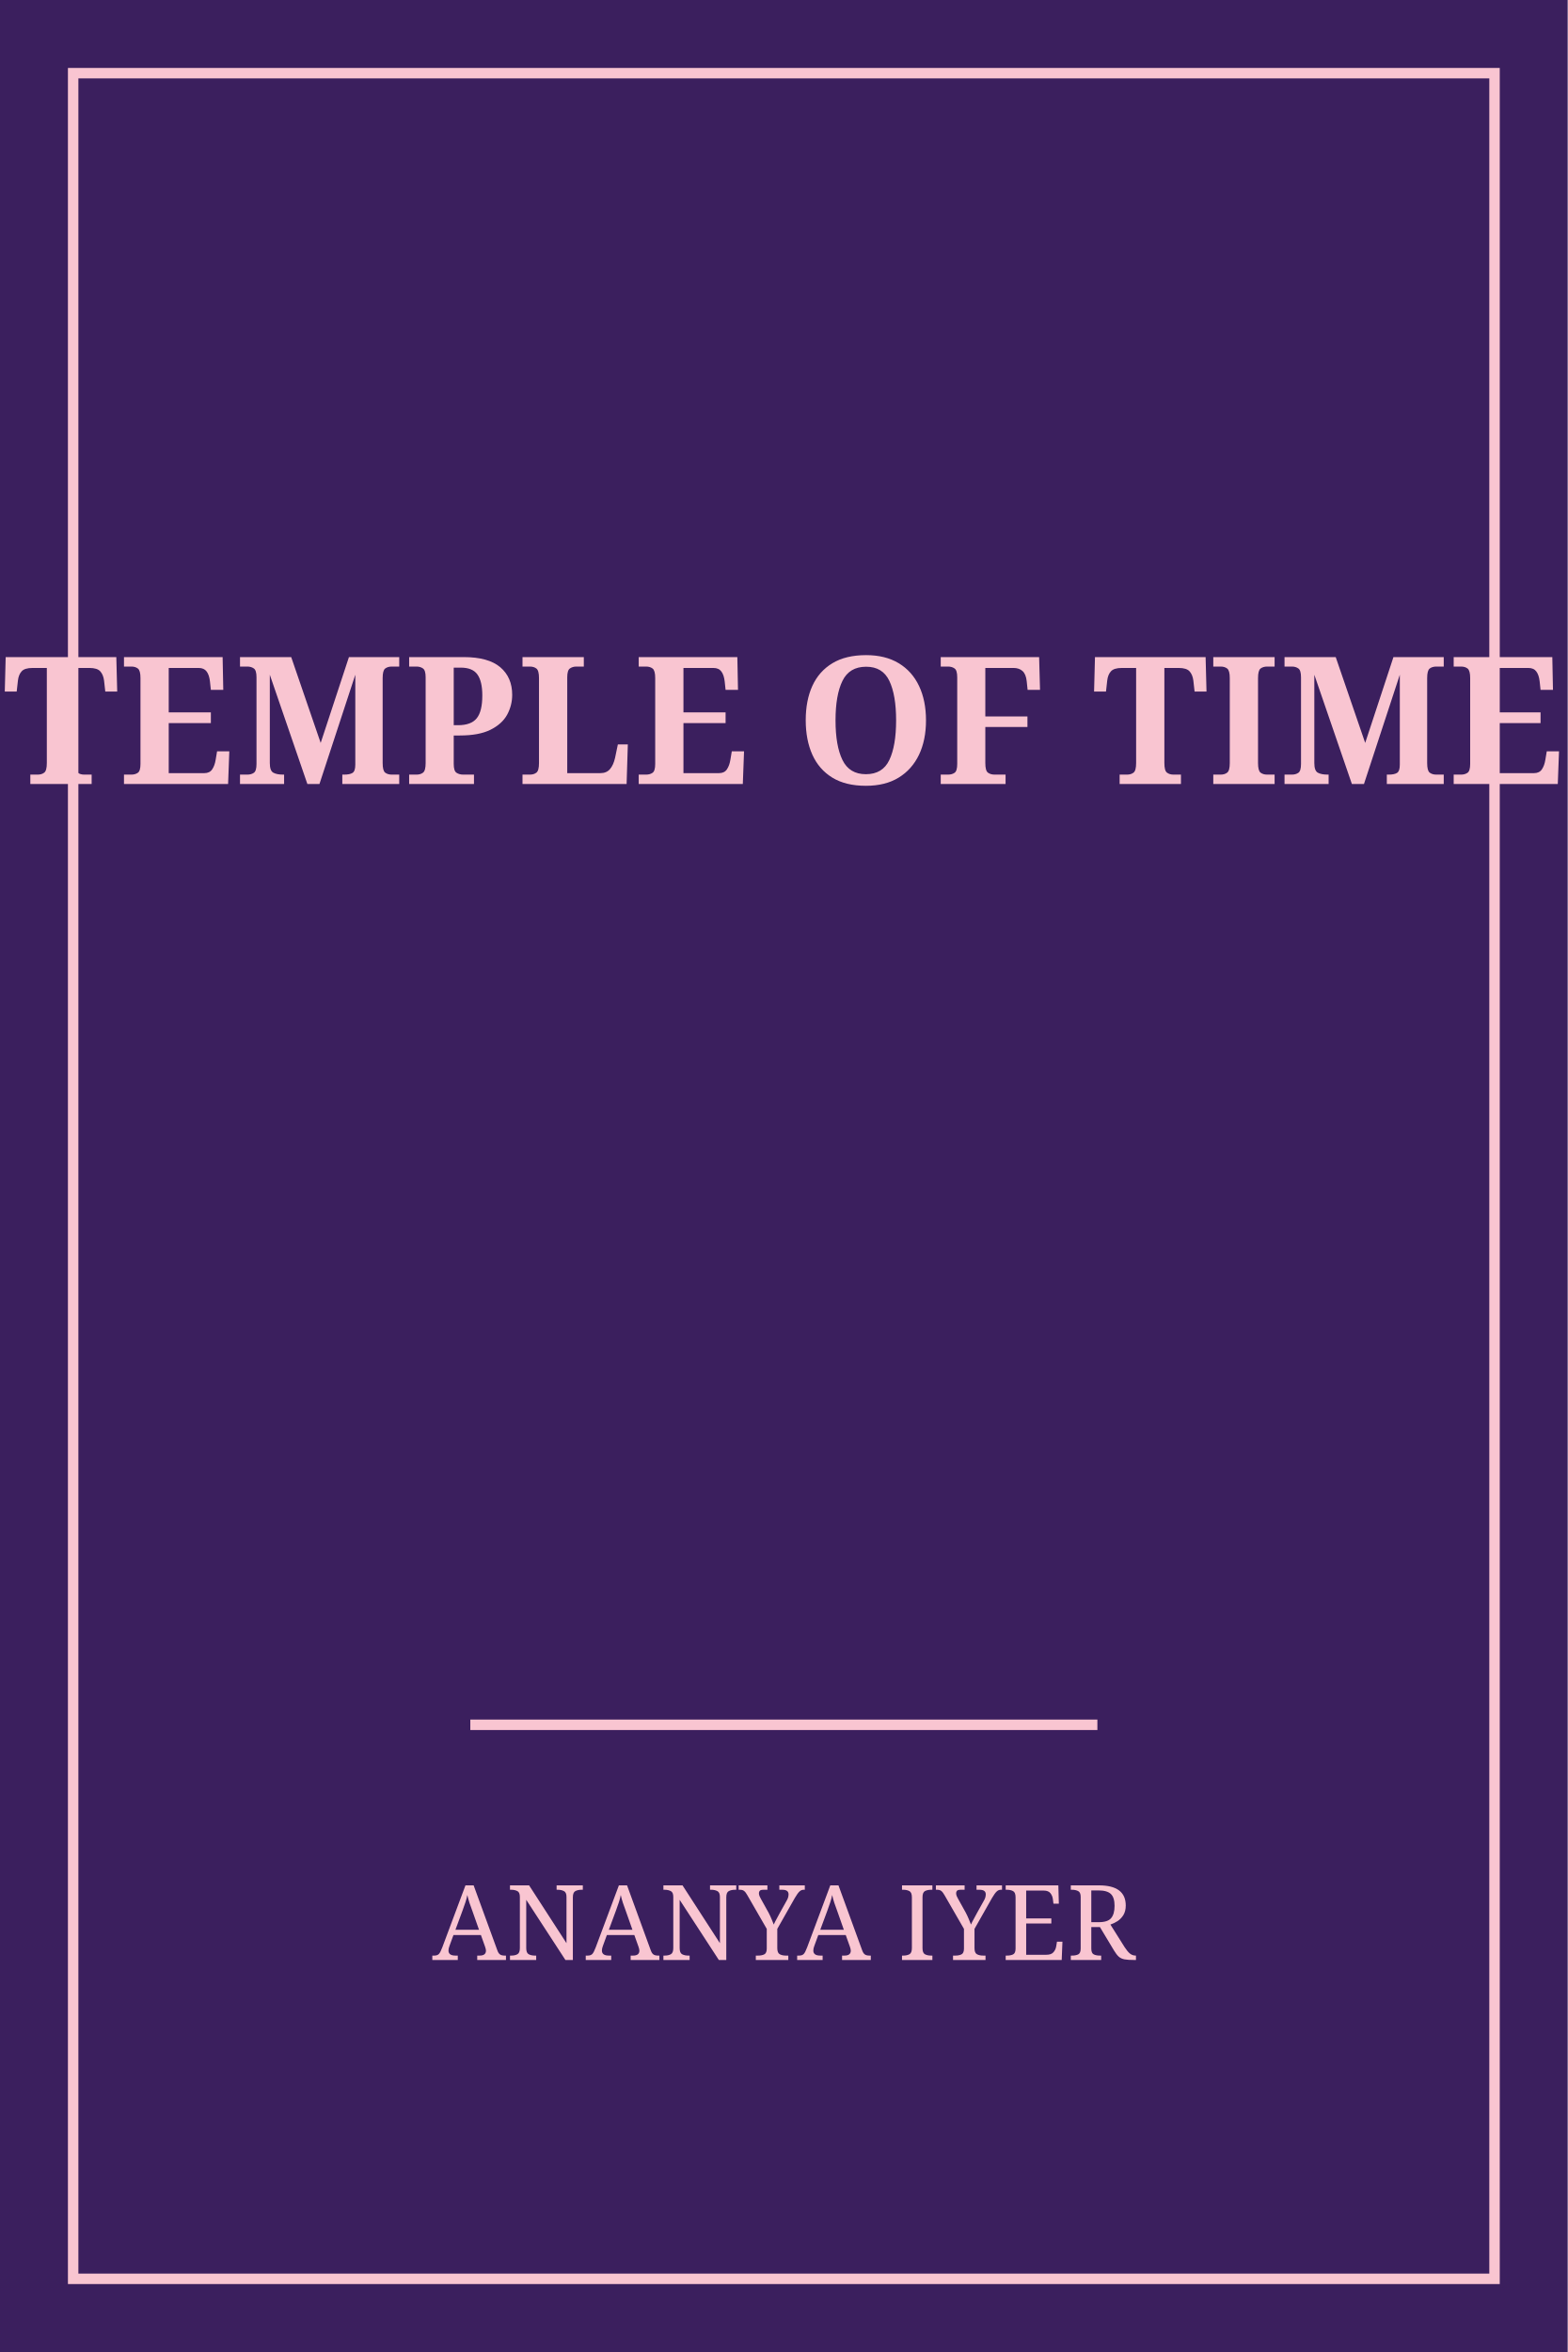
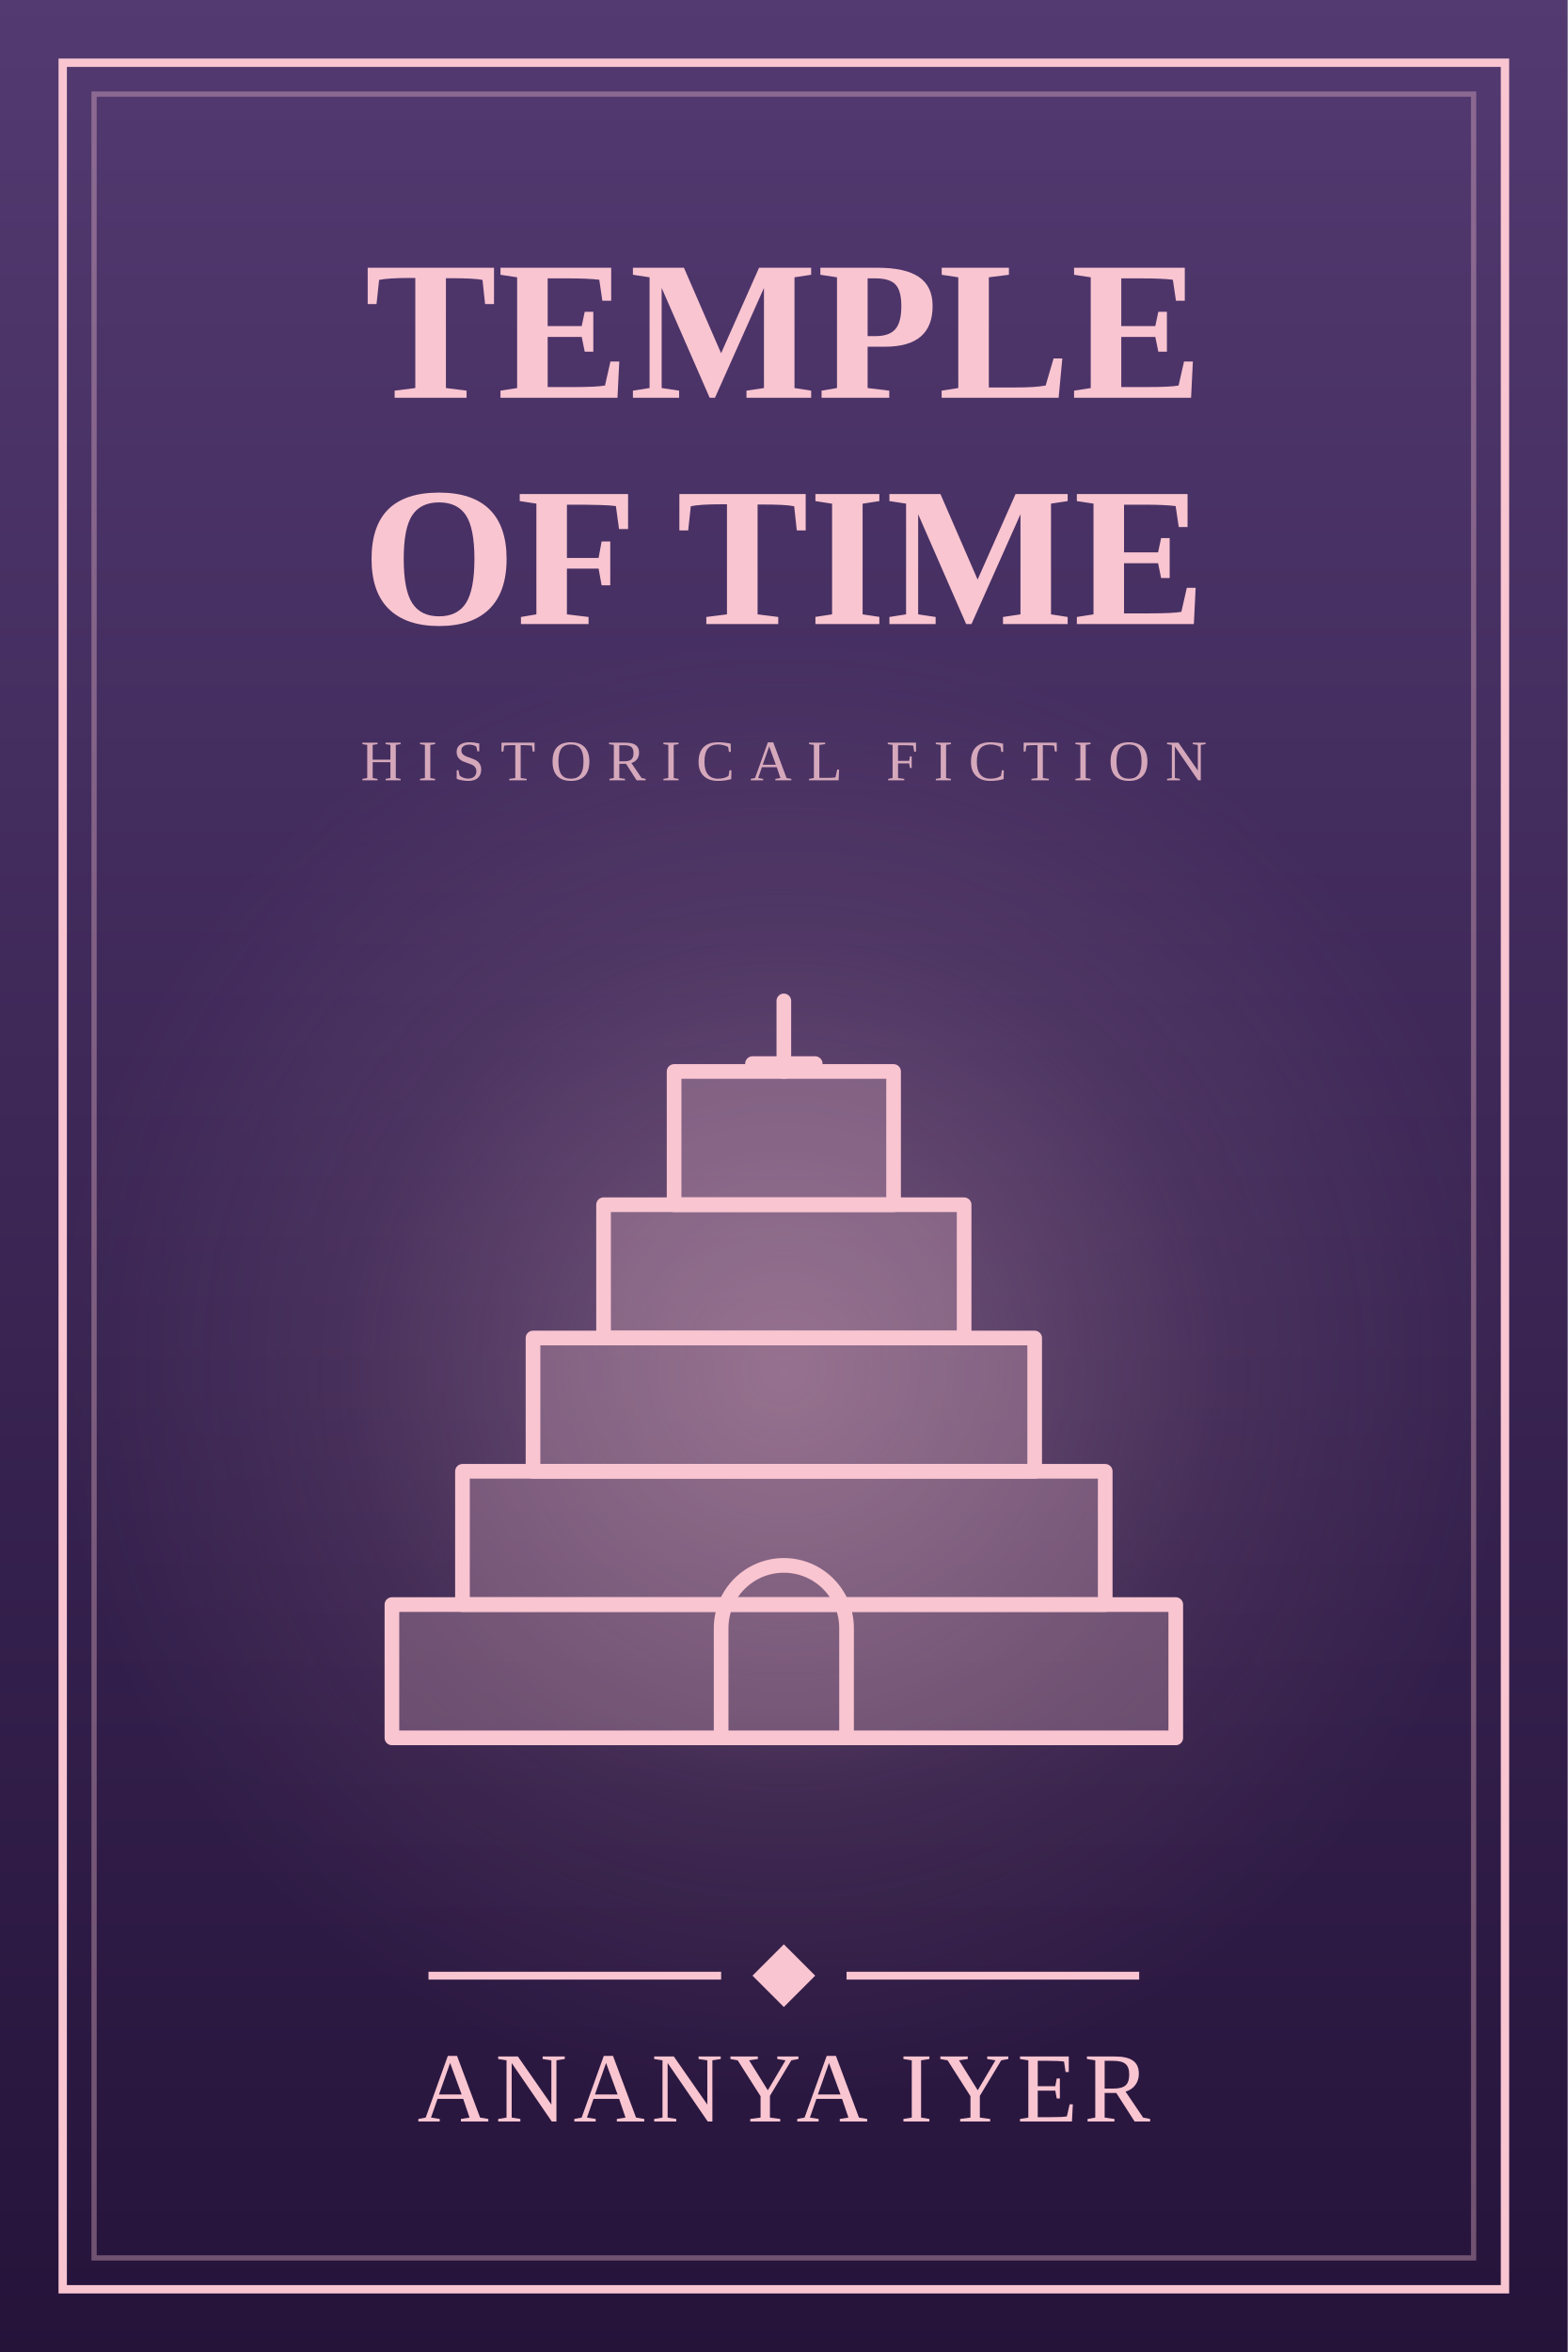
<svg xmlns="http://www.w3.org/2000/svg" viewBox="0 0 300 450" width="300" height="450" role="img" aria-label="Temple of Time by Ananya Iyer">
-   <rect width="300" height="450" fill="#3b1f5e" />
-   <rect x="14" y="14" width="272" height="422" fill="none" stroke="#f9c5d1" stroke-width="2" />
-   <text x="150" y="150" text-anchor="middle" font-family="Georgia, serif" font-size="34" font-weight="bold" fill="#f9c5d1">TEMPLE OF TIME</text>
-   <line x1="90" y1="330" x2="210" y2="330" stroke="#f9c5d1" stroke-width="2" />
-   <text x="150" y="375" text-anchor="middle" font-family="Georgia, serif" font-size="20" fill="#f9c5d1">ANANYA IYER</text>
+   <defs>
+     <linearGradient id="bg" x1="0" y1="0" x2="0" y2="1">
+       <stop offset="0" stop-color="#533a71" />
+       <stop offset="1" stop-color="#25133a" />
+     </linearGradient>
+     <radialGradient id="glow" cx="150" cy="262" r="140" gradientUnits="userSpaceOnUse">
+       <stop offset="0" stop-color="#f9c5d1" stop-opacity=".32" />
+       <stop offset=".6" stop-color="#f9c5d1" stop-opacity=".08" />
+       <stop offset="1" stop-color="#f9c5d1" stop-opacity="0" />
+     </radialGradient>
+   </defs>
+   <rect width="300" height="450" fill="url(#bg)" />
+   <rect width="300" height="450" fill="url(#glow)" />
+   <rect x="12" y="12" width="276" height="426" fill="none" stroke="#f9c5d1" stroke-width="1.6" />
+   <rect x="18" y="18" width="264" height="414" fill="none" stroke="#f9c5d1" stroke-opacity=".35" stroke-width="1" />
+   <text x="150" y="76.1" text-anchor="middle" font-family="Georgia, 'Times New Roman', serif" font-size="38" font-weight="bold" fill="#f9c5d1">TEMPLE</text>
+   <text x="150" y="119.4" text-anchor="middle" font-family="Georgia, 'Times New Roman', serif" font-size="38" font-weight="bold" fill="#f9c5d1">OF TIME</text>
+   <text x="150" y="149.3" text-anchor="middle" font-family="Georgia, 'Times New Roman', serif" font-size="11" letter-spacing="3" fill="#f9c5d1" fill-opacity=".8">HISTORICAL FICTION</text>
+   <g id="art" transform="translate(150 262) scale(1.5) translate(0 7)" color="#f9c5d1" stroke="currentColor" fill="none" stroke-width="1.87" stroke-linecap="round" stroke-linejoin="round">
+     <rect x="-50" y="23" width="100" height="17" fill="currentColor" fill-opacity=".25" />
+     <rect x="-41" y="6" width="82" height="17" fill="currentColor" fill-opacity=".25" />
+     <rect x="-32" y="-11" width="64" height="17" fill="currentColor" fill-opacity=".25" />
+     <rect x="-23" y="-28" width="46" height="17" fill="currentColor" fill-opacity=".25" />
+     <rect x="-14" y="-45" width="28" height="17" fill="currentColor" fill-opacity=".25" />
+     <path d="M0 -45 V-54 M-4 -46 H4" />
+     <path d="M-8 40 v-14 a8 8 0 0 1 16 0 v14" />
+   </g>
+   <path d="M82 378 H138 M162 378 H218" stroke="#f9c5d1" stroke-width="1.5" />
+   <path d="M150 372 l6 6 l-6 6 l-6 -6z" fill="#f9c5d1" />
+   <text x="150" y="405.9" text-anchor="middle" font-family="Georgia, 'Times New Roman', serif" font-size="19" letter-spacing="1.2" fill="#f9c5d1">ANANYA IYER</text>
</svg>
